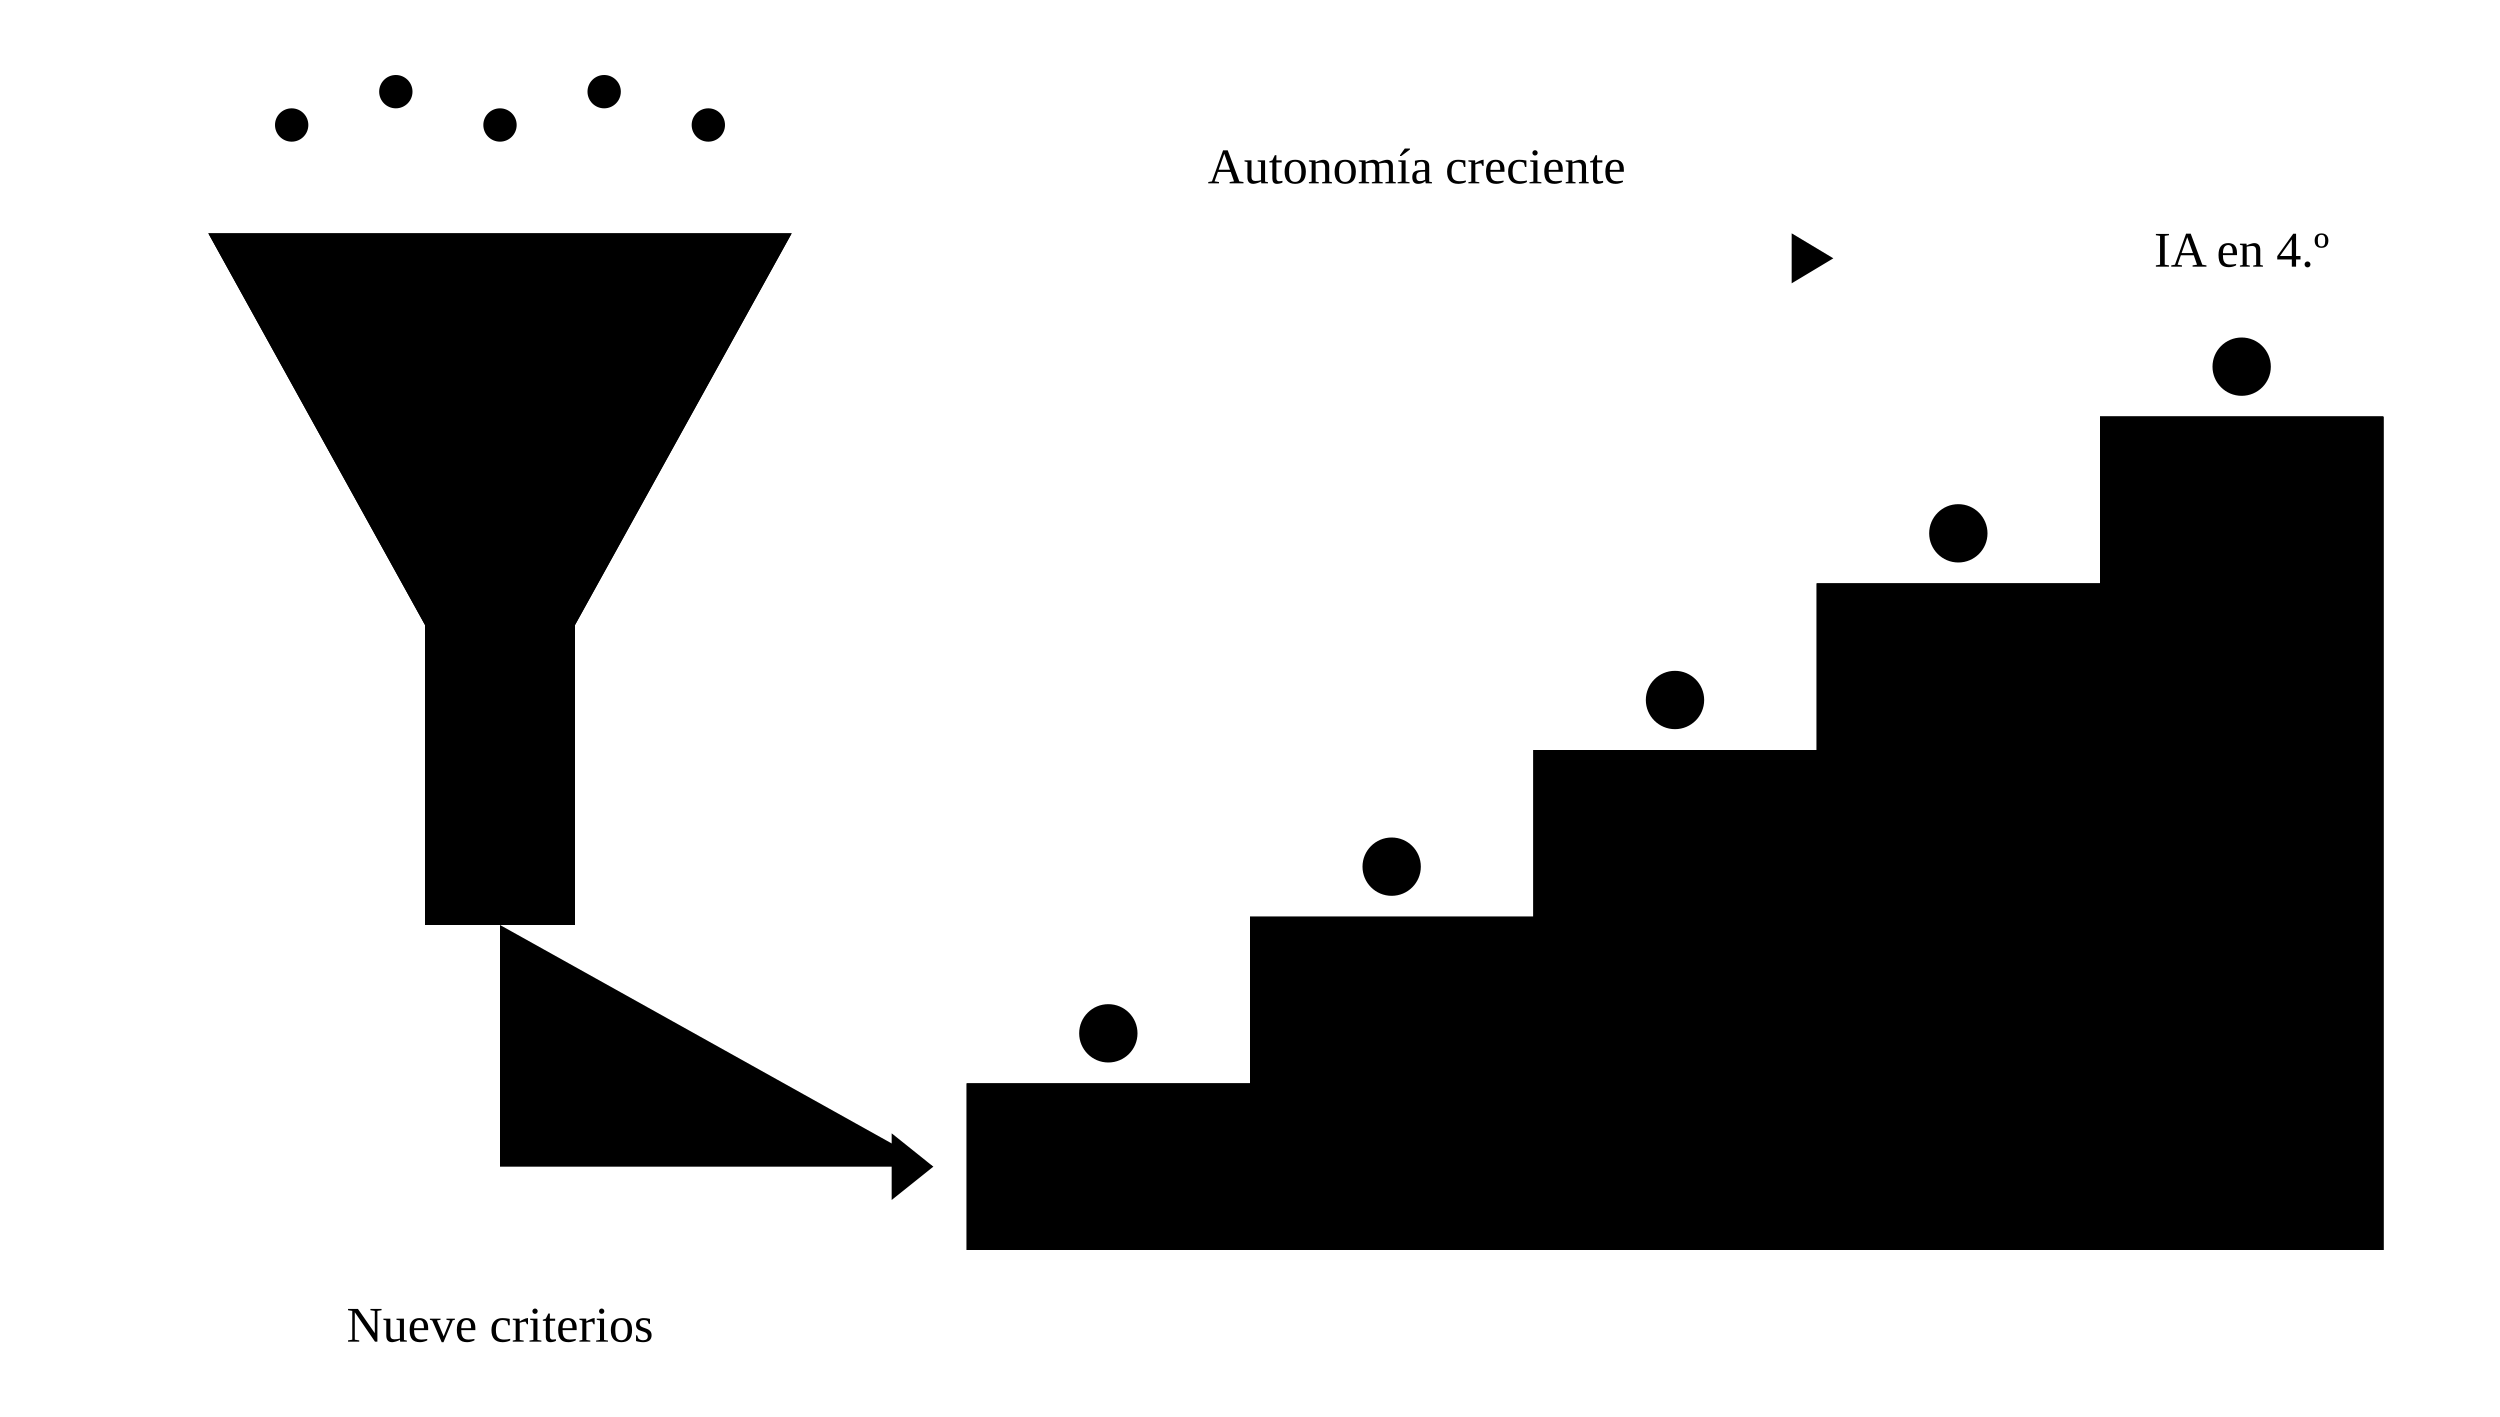
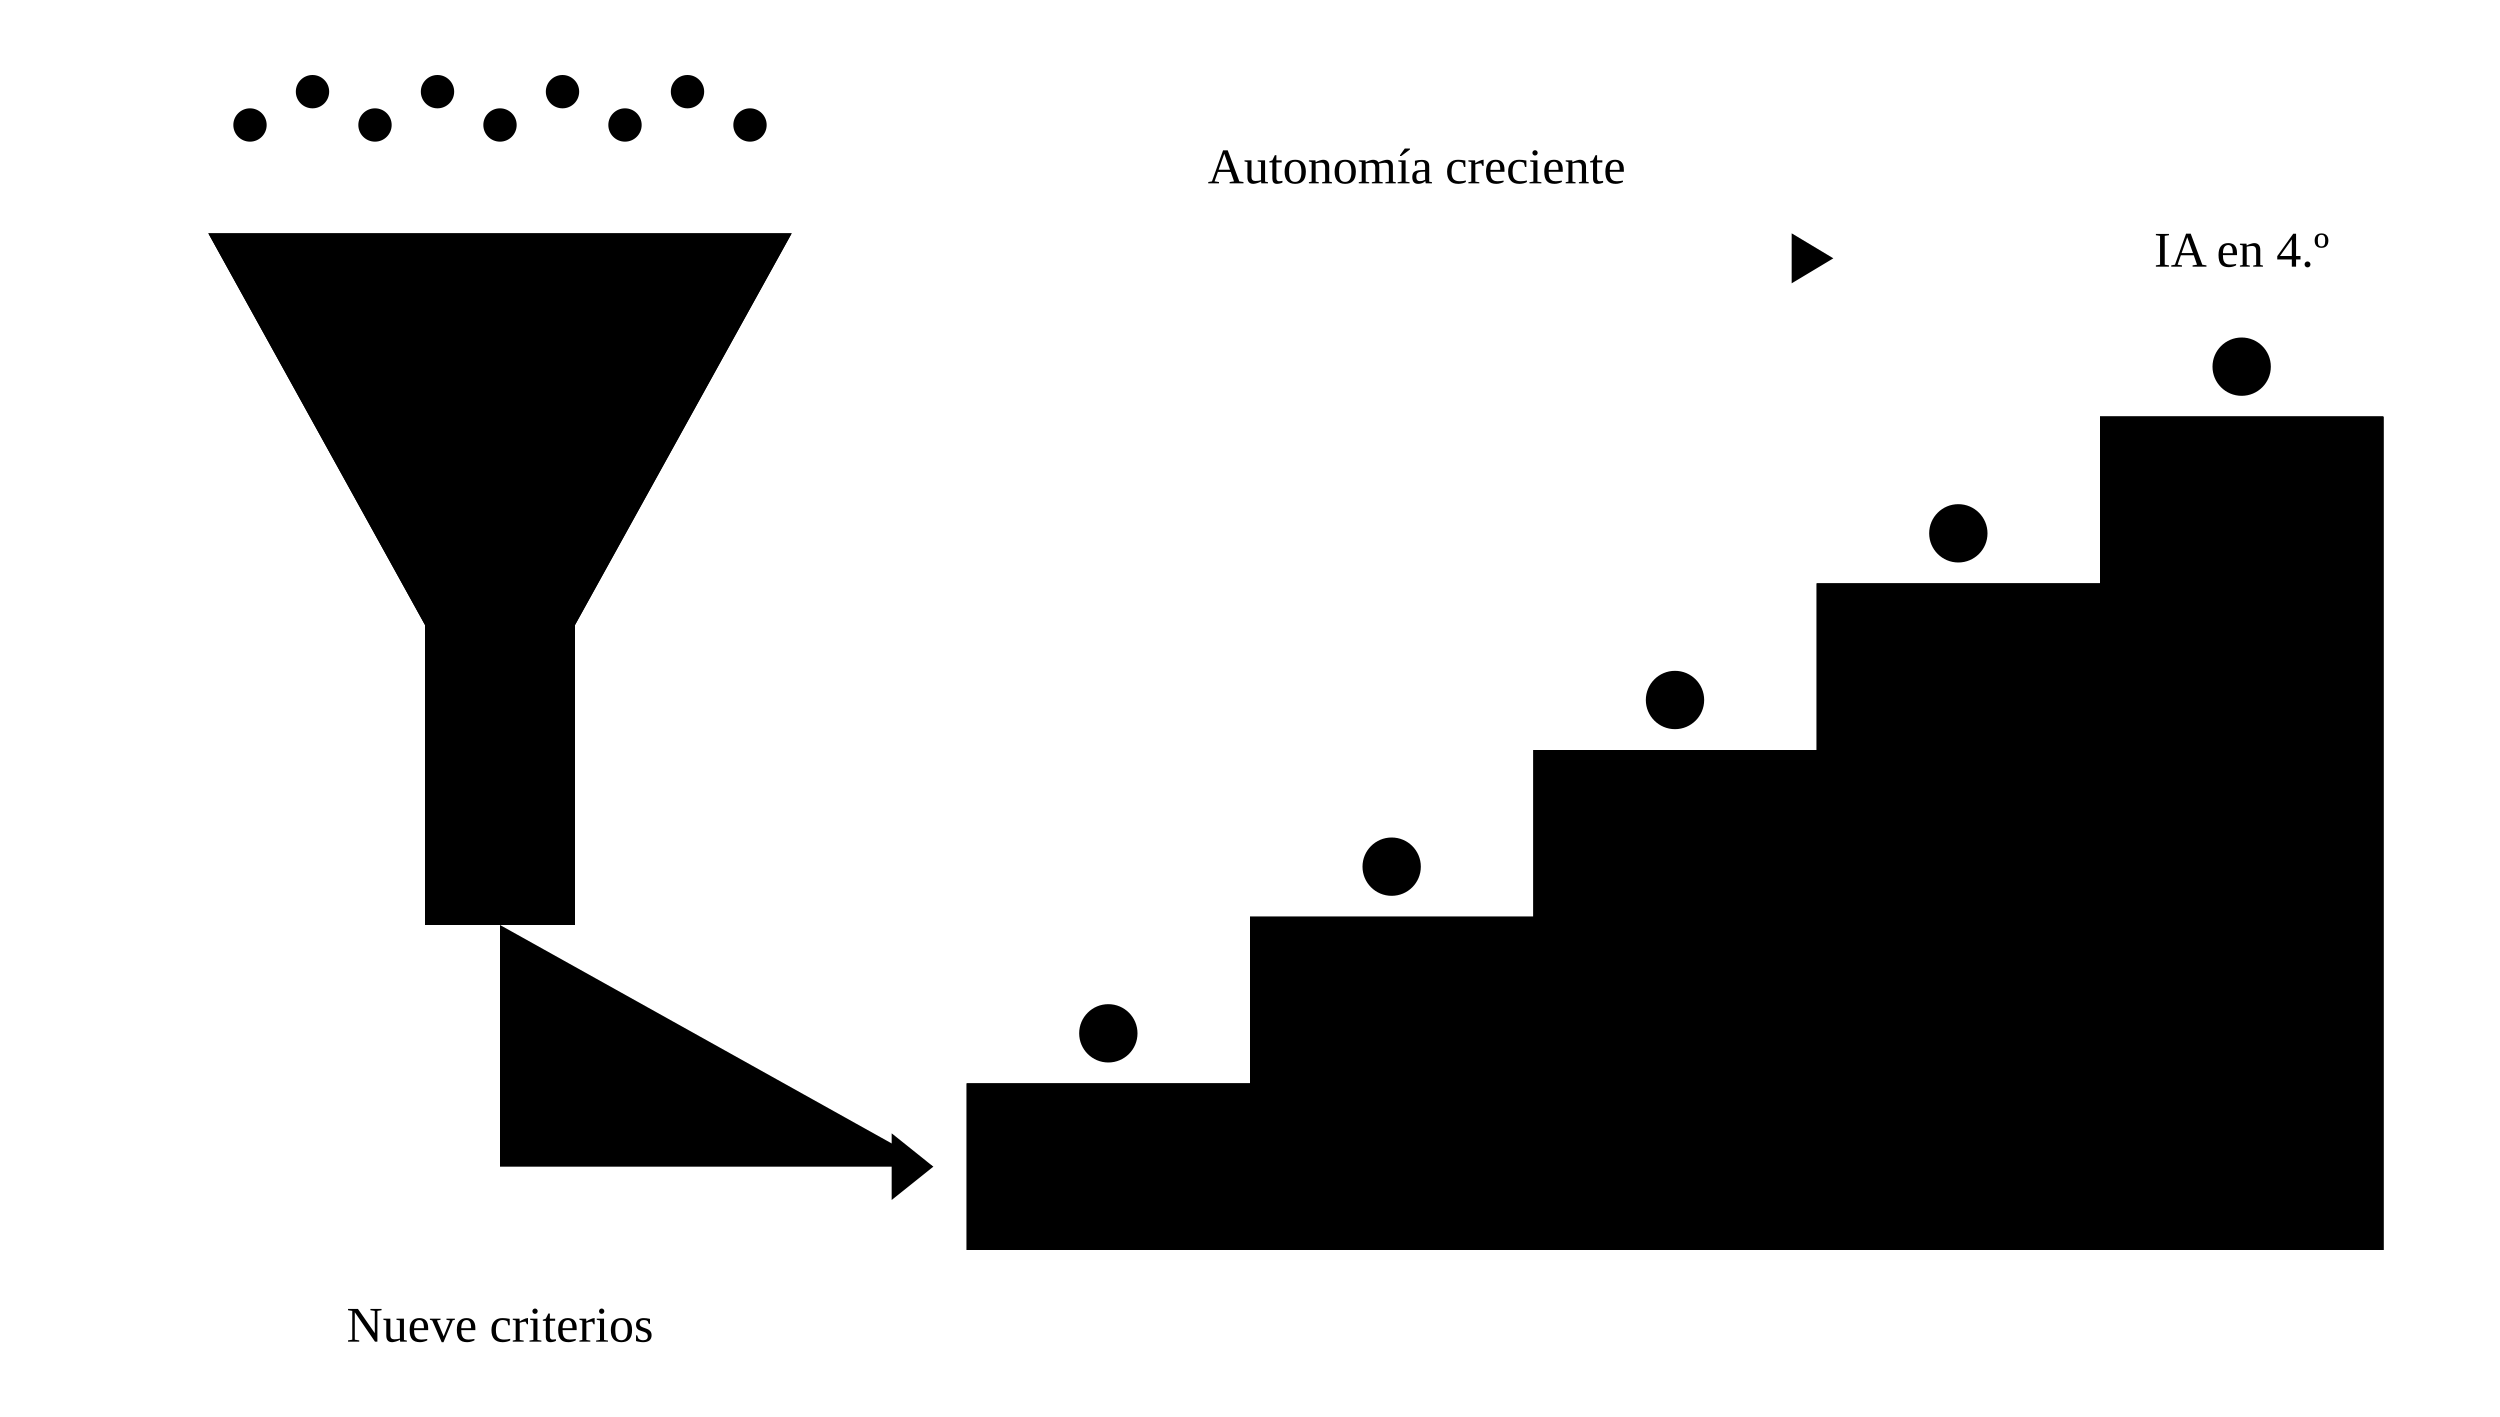
<svg xmlns="http://www.w3.org/2000/svg" viewBox="0 0 600 340">
-   <circle class="ft" cx="70" cy="30" r="4" />
-   <circle class="ft" cx="95" cy="22" r="4" />
+   <circle class="ft" cx="60" cy="30" r="4" />
+   <circle class="ft" cx="75" cy="22" r="4" />
+   <circle class="ft" cx="90" cy="30" r="4" />
+   <circle class="ft" cx="105" cy="22" r="4" />
  <circle class="ft" cx="120" cy="30" r="4" />
-   <circle class="ft" cx="145" cy="22" r="4" />
-   <circle class="ft" cx="170" cy="30" r="4" />
+   <circle class="ft" cx="135" cy="22" r="4" />
+   <circle class="ft" cx="150" cy="30" r="4" />
+   <circle class="ft" cx="165" cy="22" r="4" />
+   <circle class="ft" cx="180" cy="30" r="4" />
  <path class="fa" d="M50 56 H190 L138 150 V222 L102 222 V150 Z" />
  <path class="t" d="M50 56 H190 L138 150 V222 L102 222 V150 Z" />
  <path class="t" d="M80 90 H160 M98 122 H142" />
  <path class="a" d="M120 222 V280 H224" />
  <path class="a" d="M214 272 L224 280 L214 288" />
  <text class="lbl" x="120" y="322" text-anchor="middle">Nueve criterios</text>
  <path class="fa" d="M232 300 V260 H300 V220 H368 V180 H436 V140 H504 V100 H572 V300 Z" />
  <path class="t" d="M232 300 V260 H300 V220 H368 V180 H436 V140 H504 V100 H572 V300 Z" />
  <rect class="fz" x="504" y="100" width="68" height="200" />
  <path class="t" d="M504 100 H572 V300 H504 Z" />
  <circle class="t" cx="266" cy="248" r="7" />
  <circle class="t" cx="334" cy="208" r="7" />
  <circle class="t" cx="402" cy="168" r="7" />
  <circle class="t" cx="470" cy="128" r="7" />
  <circle class="t" cx="538" cy="88" r="7" />
  <text class="lbl" x="340" y="44" text-anchor="middle">Autonomía creciente</text>
  <path class="a" d="M250 62 H440 M430 56 L440 62 L430 68" />
  <text class="lbl" x="538" y="64" text-anchor="middle">IA en 4.º</text>
  <path class="r" d="M520 124 l10 10 l20 -22" />
</svg>
